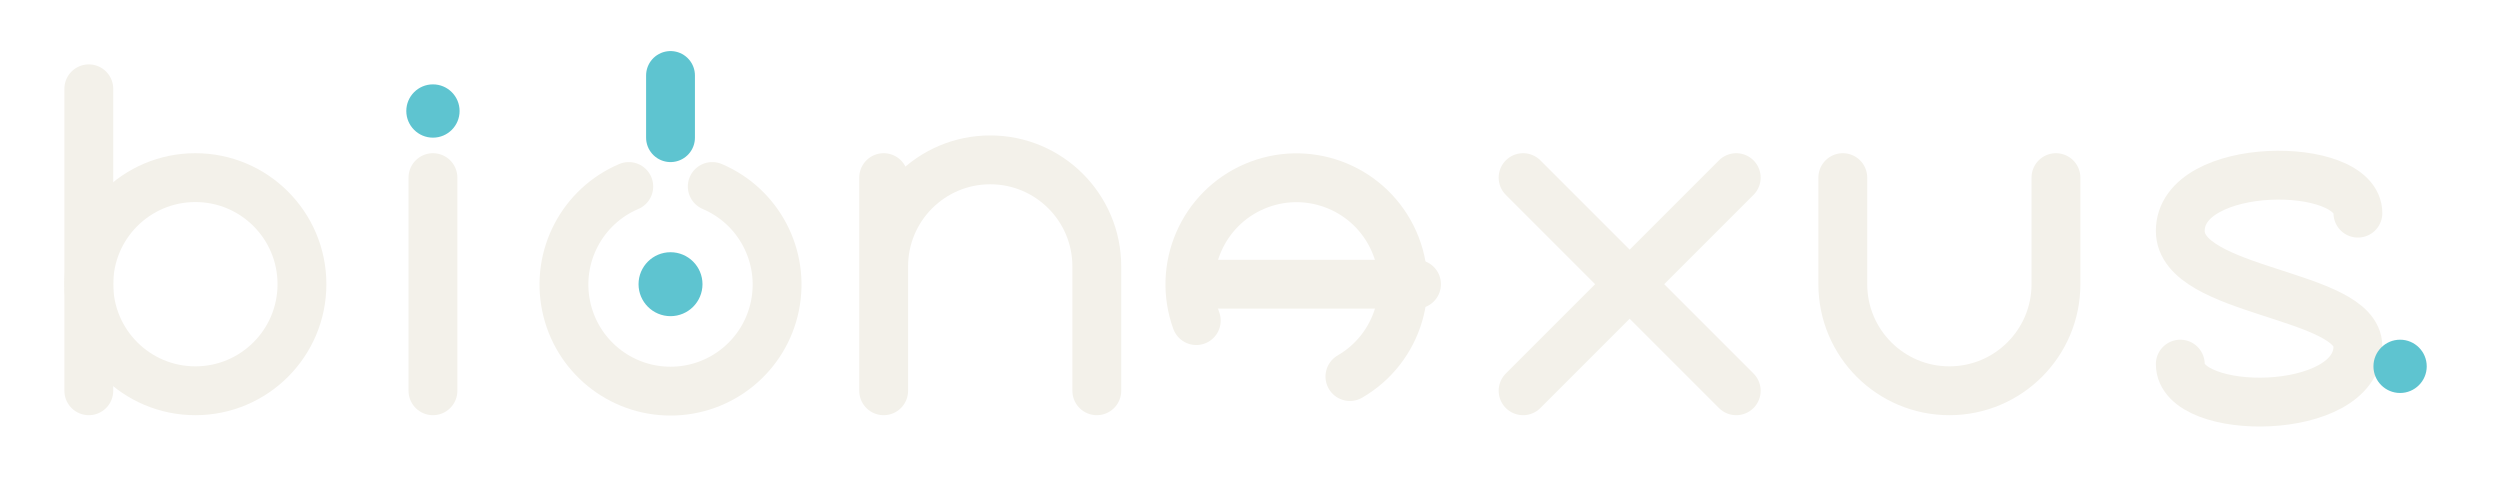
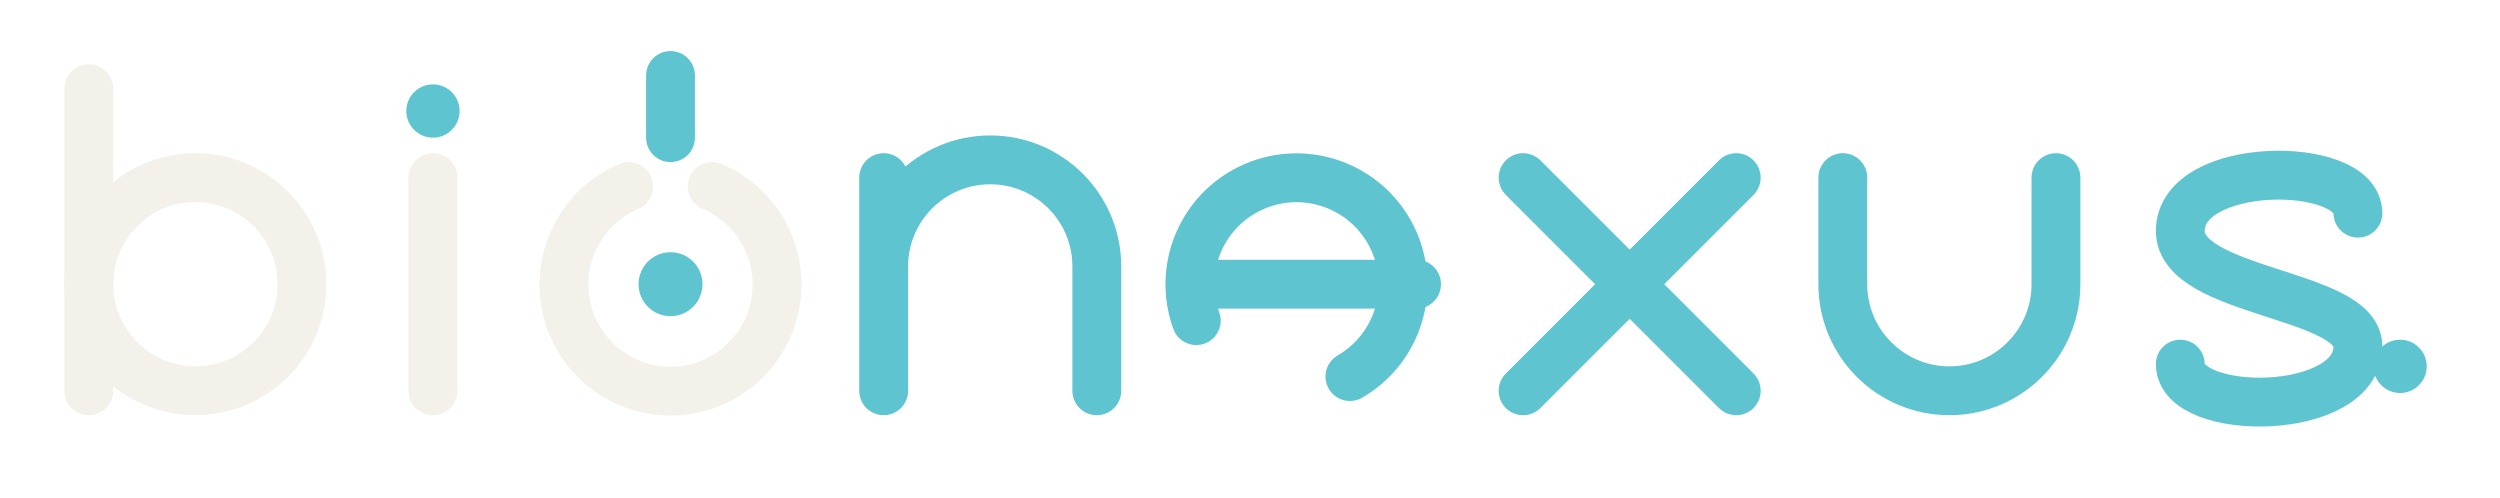
<svg xmlns="http://www.w3.org/2000/svg" viewBox="0 0 281.5 56" width="281.5" height="56">
  <path d="M 10 10 V 44" fill="none" stroke="#f3f1ea" stroke-width="5.5" stroke-linecap="round" />
  <path d="M 34.0 32.0 A 12.0 12.0 0 1 1 10.0 32.0 A 12.0 12.0 0 1 1 34.0 32.0 Z" fill="none" stroke="#f3f1ea" stroke-width="5.5" stroke-linecap="round" />
  <path d="M 48.75 20 V 44" fill="none" stroke="#f3f1ea" stroke-width="5.5" stroke-linecap="round" />
  <path d="M 80.2 21.0 A 12.0 12.0 0 1 1 70.8 21.0" fill="none" stroke="#f3f1ea" stroke-width="5.5" stroke-linecap="round" />
-   <path d="M 99.5 44 V 20 M 99.5 30 A 12 12 0 0 1 123.5 30 V 44" fill="none" stroke="#f3f1ea" stroke-width="5.5" stroke-linecap="round" />
-   <path d="M 152.0 42.4 A 12 12 0 1 0 134.7 36.1" fill="none" stroke="#f3f1ea" stroke-width="5.5" stroke-linecap="round" />
-   <path d="M 135.5 32 H 159.5" fill="none" stroke="#f3f1ea" stroke-width="5.5" stroke-linecap="round" />
-   <path d="M 171.5 20 L 195.5 44 M 195.5 20 L 171.5 44" fill="none" stroke="#f3f1ea" stroke-width="5.5" stroke-linecap="round" />
-   <path d="M 207.5 20 V 32 A 12 12 0 0 0 231.5 32 V 20" fill="none" stroke="#f3f1ea" stroke-width="5.5" stroke-linecap="round" />
-   <path d="M 265.5 24 C 265.5 18 245.5 18 245.5 26 C 245.5 33 265.5 33 265.5 39 C 265.5 47 245.5 47 245.5 41" fill="none" stroke="#f3f1ea" stroke-width="5.5" stroke-linecap="round" />
+   <path d="M 99.5 44 V 20 M 99.5 30 A 12 12 0 0 1 123.5 30 V 44" fill="none" stroke="#5ec4d0" stroke-width="5.5" stroke-linecap="round" />
+   <path d="M 152.0 42.4 A 12 12 0 1 0 134.7 36.1" fill="none" stroke="#5ec4d0" stroke-width="5.5" stroke-linecap="round" />
+   <path d="M 135.5 32 H 159.5" fill="none" stroke="#5ec4d0" stroke-width="5.5" stroke-linecap="round" />
+   <path d="M 171.5 20 L 195.5 44 M 195.5 20 L 171.5 44" fill="none" stroke="#5ec4d0" stroke-width="5.5" stroke-linecap="round" />
+   <path d="M 207.5 20 V 32 A 12 12 0 0 0 231.5 32 V 20" fill="none" stroke="#5ec4d0" stroke-width="5.5" stroke-linecap="round" />
+   <path d="M 265.5 24 C 265.5 18 245.5 18 245.5 26 C 245.5 33 265.5 33 265.5 39 C 265.5 47 245.5 47 245.5 41" fill="none" stroke="#5ec4d0" stroke-width="5.5" stroke-linecap="round" />
  <line x1="75.5" y1="8.5" x2="75.5" y2="15.5" stroke="#5ec4d0" stroke-width="5.5" stroke-linecap="round" />
  <circle cx="48.75" cy="12.5" r="3" fill="#5ec4d0" />
  <circle cx="75.5" cy="32" r="3.6" fill="#5ec4d0" />
  <circle cx="270.25" cy="41.25" r="3" fill="#5ec4d0" />
</svg>
